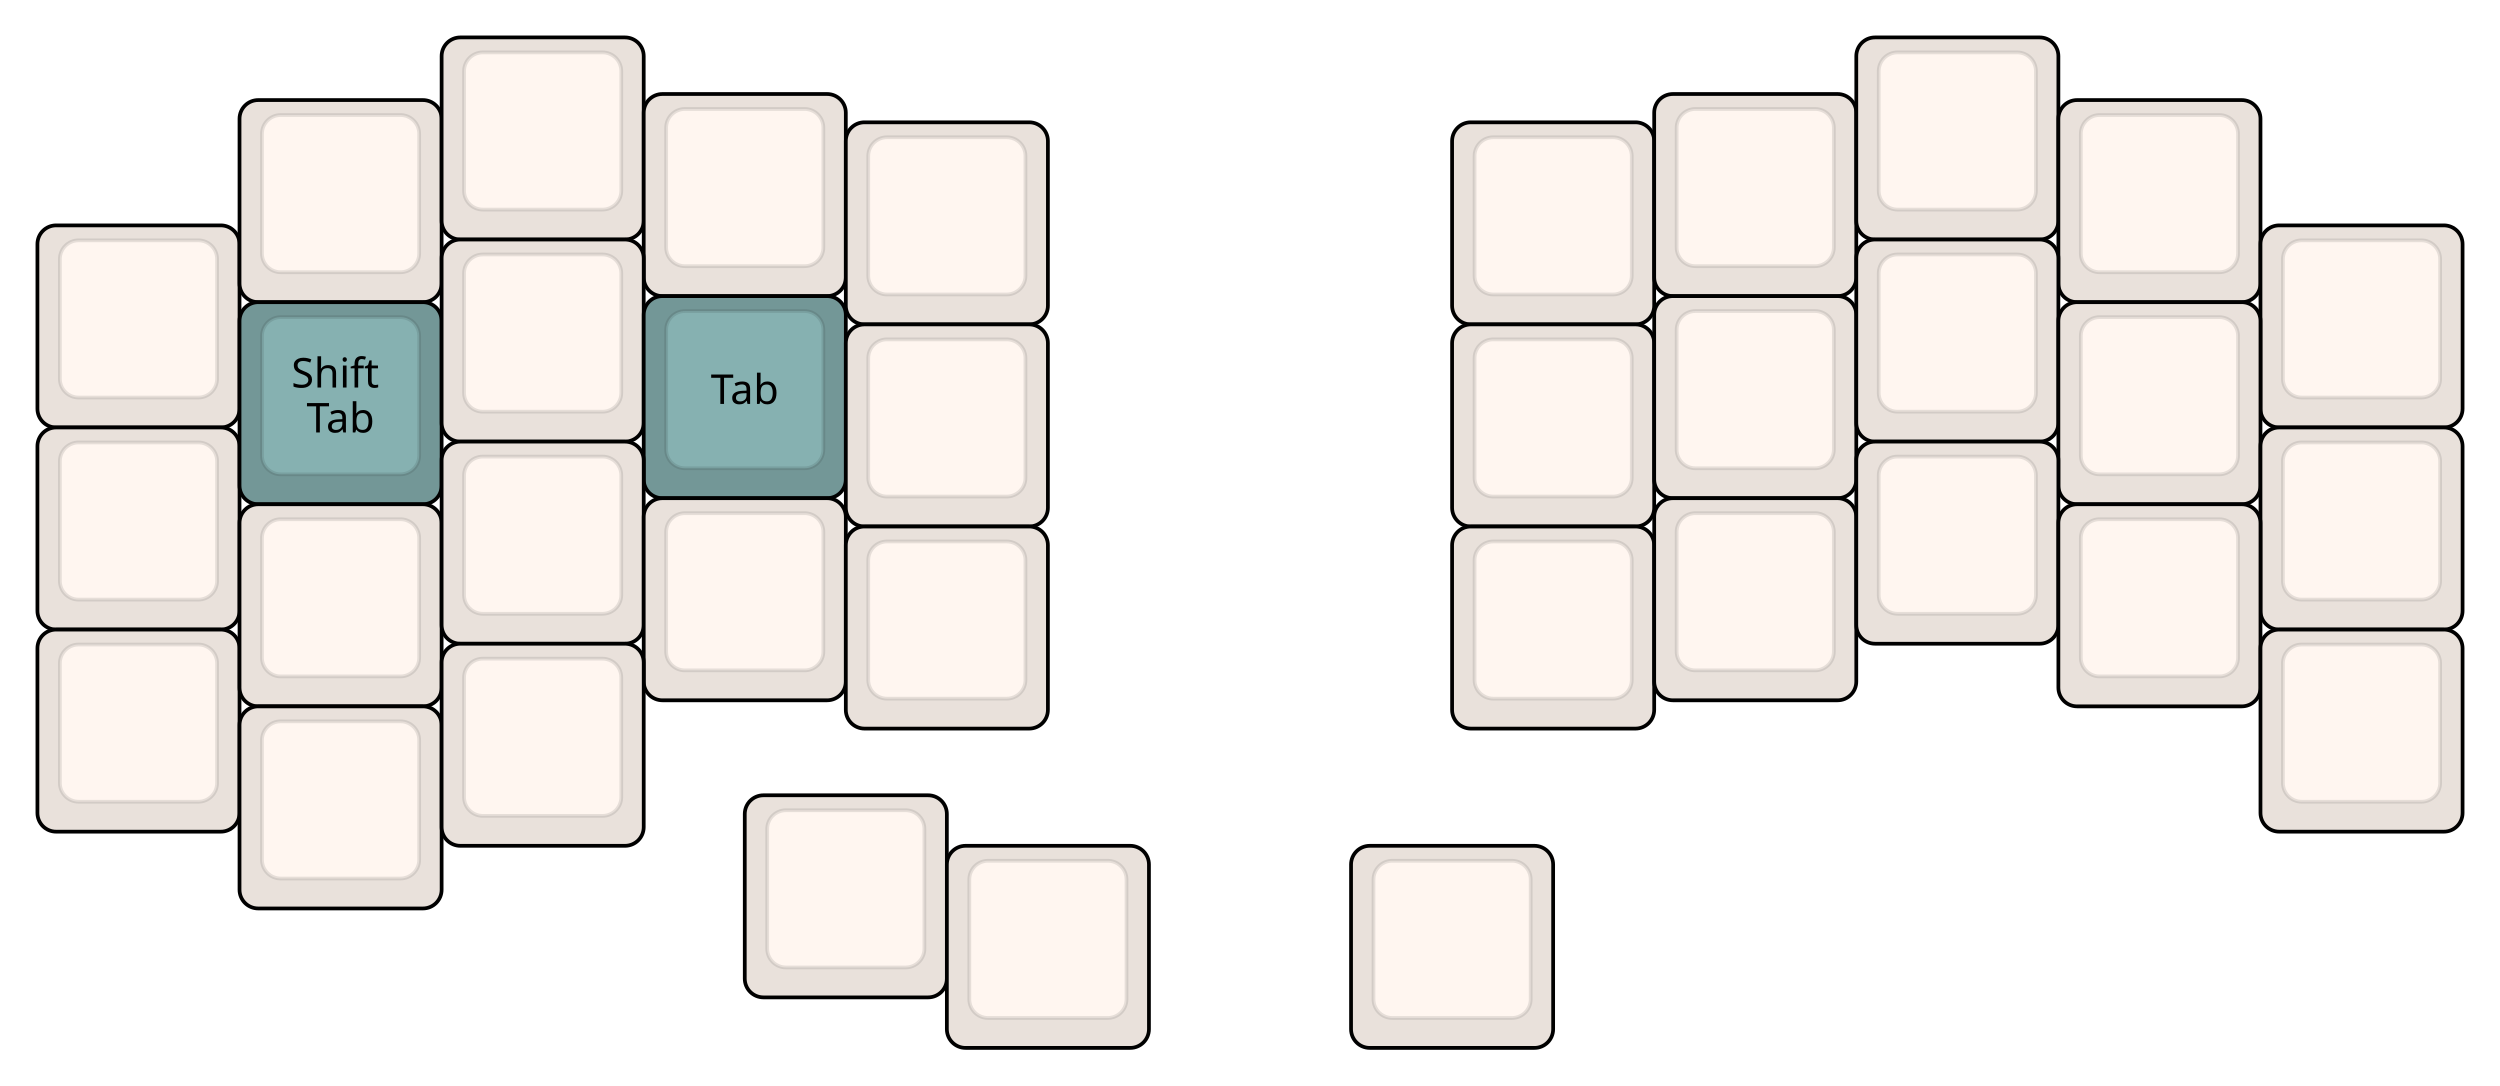
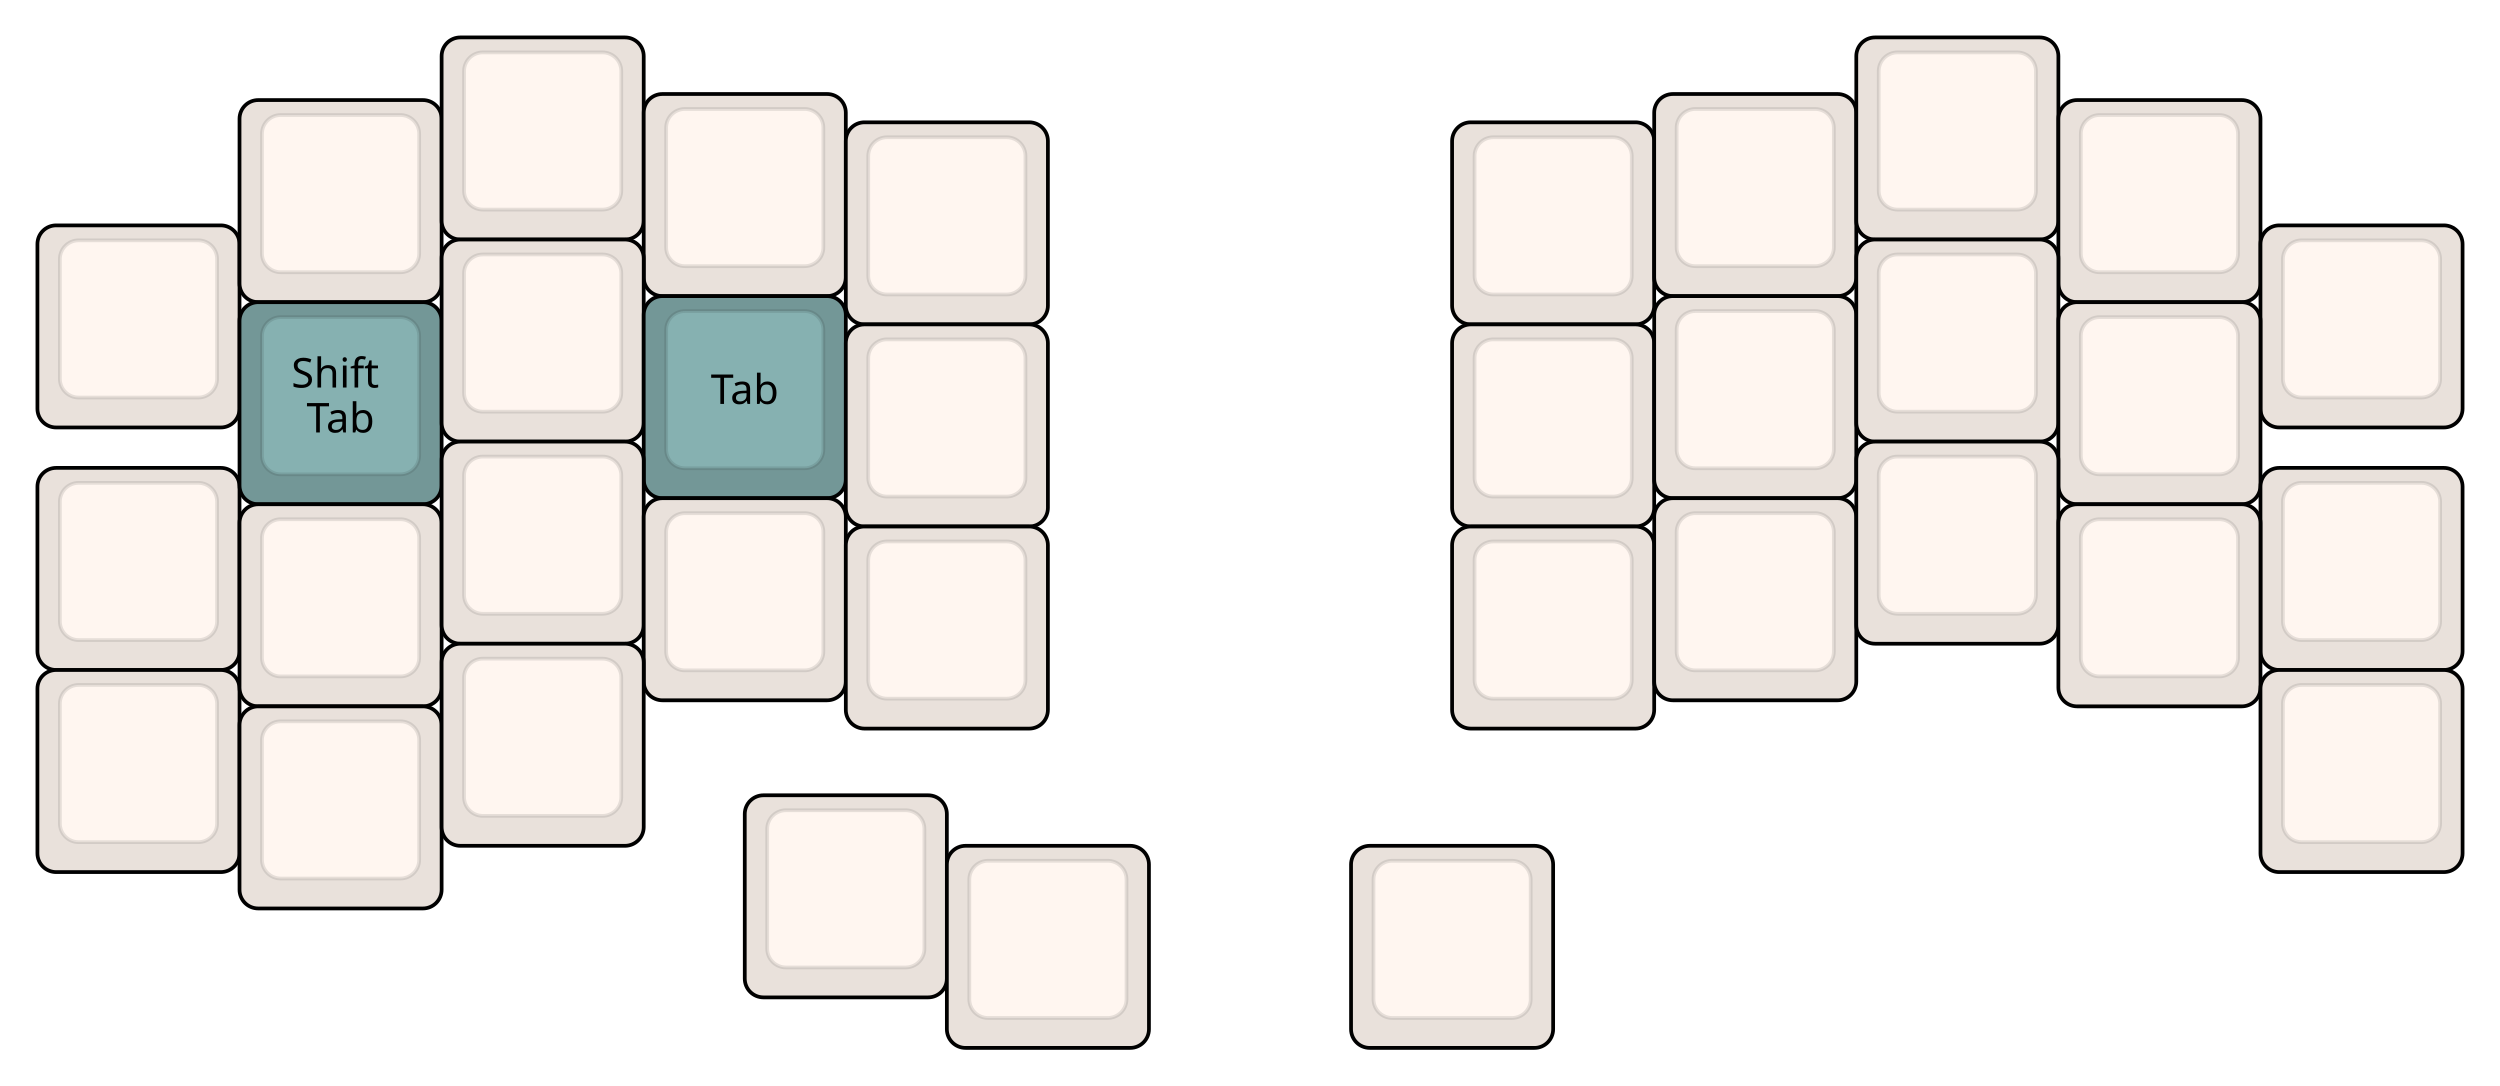
<svg xmlns="http://www.w3.org/2000/svg" width="668px" height="290x" viewBox="0 0 668 290">
  <style type="text/css">
    .keycap .border { stroke: black; stroke-width: 1; }
    .keycap .inner.border { stroke: rgba(0,0,0,.1); }
    .keycap { font-family: sans-serif; font-size: 11px}
    .keycap .sub { font-size: 9px}
  </style>
  <g class="keycap blank">
    <rect x="10" y="60.22" width="54" height="54" rx="5" fill="#e9e1db" class="outer border" />
    <rect x="16" y="64.22" width="42" height="42" rx="5" fill="#fff6f0" class="inner border" />
  </g>
  <g class="keycap blank">
    <rect x="64" y="26.74" width="54" height="54" rx="5" fill="#e9e1db" class="outer border" />
    <rect x="70" y="30.74" width="42" height="42" rx="5" fill="#fff6f0" class="inner border" />
  </g>
  <g class="keycap blank">
    <rect x="118" y="10" width="54" height="54" rx="5" fill="#e9e1db" class="outer border" />
    <rect x="124" y="14" width="42" height="42" rx="5" fill="#fff6f0" class="inner border" />
  </g>
  <g class="keycap blank">
    <rect x="172" y="25.12" width="54" height="54" rx="5" fill="#e9e1db" class="outer border" />
    <rect x="178" y="29.12" width="42" height="42" rx="5" fill="#fff6f0" class="inner border" />
  </g>
  <g class="keycap blank">
    <rect x="226" y="32.68" width="54" height="54" rx="5" fill="#e9e1db" class="outer border" />
    <rect x="232" y="36.68" width="42" height="42" rx="5" fill="#fff6f0" class="inner border" />
  </g>
  <g class="keycap blank">
    <rect x="388" y="32.68" width="54" height="54" rx="5" fill="#e9e1db" class="outer border" />
    <rect x="394" y="36.68" width="42" height="42" rx="5" fill="#fff6f0" class="inner border" />
  </g>
  <g class="keycap blank">
    <rect x="442" y="25.12" width="54" height="54" rx="5" fill="#e9e1db" class="outer border" />
    <rect x="448" y="29.12" width="42" height="42" rx="5" fill="#fff6f0" class="inner border" />
  </g>
  <g class="keycap blank">
    <rect x="496" y="10" width="54" height="54" rx="5" fill="#e9e1db" class="outer border" />
    <rect x="502" y="14" width="42" height="42" rx="5" fill="#fff6f0" class="inner border" />
  </g>
  <g class="keycap blank">
    <rect x="550" y="26.74" width="54" height="54" rx="5" fill="#e9e1db" class="outer border" />
    <rect x="556" y="30.74" width="42" height="42" rx="5" fill="#fff6f0" class="inner border" />
  </g>
  <g class="keycap blank">
    <rect x="604" y="60.22" width="54" height="54" rx="5" fill="#e9e1db" class="outer border" />
    <rect x="610" y="64.22" width="42" height="42" rx="5" fill="#fff6f0" class="inner border" />
  </g>
  <g class="keycap blank">
-     <rect x="10" y="114.22" width="54" height="54" rx="5" fill="#e9e1db" class="outer border" />
-     <rect x="16" y="118.22" width="42" height="42" rx="5" fill="#fff6f0" class="inner border" />
+     <rect x="10" y="125.02" width="54" height="54" rx="5" fill="#e9e1db" class="outer border" />
+     <rect x="16" y="129.02" width="42" height="42" rx="5" fill="#fff6f0" class="inner border" />
  </g>
  <g class="keycap mod_implicit">
    <rect x="64" y="80.74" width="54" height="54" rx="5" fill="#739797" class="outer border" />
    <rect x="70" y="84.74" width="42" height="42" rx="5" fill="#86b1b1" class="inner border" />
    <text x="91" y="99.74" text-anchor="middle" dominant-baseline="middle" class="main">
      <tspan x="91" dy="0">Shift</tspan>
      <tspan x="91" dy="12">Tab</tspan>
    </text>
  </g>
  <g class="keycap blank">
    <rect x="118" y="64" width="54" height="54" rx="5" fill="#e9e1db" class="outer border" />
    <rect x="124" y="68" width="42" height="42" rx="5" fill="#fff6f0" class="inner border" />
  </g>
  <g class="keycap mod_implicit">
    <rect x="172" y="79.12" width="54" height="54" rx="5" fill="#739797" class="outer border" />
    <rect x="178" y="83.12" width="42" height="42" rx="5" fill="#86b1b1" class="inner border" />
    <text x="199" y="104.12" text-anchor="middle" dominant-baseline="middle" class="main">
      <tspan x="199" dy="0">Tab</tspan>
    </text>
  </g>
  <g class="keycap blank">
    <rect x="226" y="86.68" width="54" height="54" rx="5" fill="#e9e1db" class="outer border" />
    <rect x="232" y="90.68" width="42" height="42" rx="5" fill="#fff6f0" class="inner border" />
  </g>
  <g class="keycap blank">
    <rect x="388" y="86.68" width="54" height="54" rx="5" fill="#e9e1db" class="outer border" />
    <rect x="394" y="90.68" width="42" height="42" rx="5" fill="#fff6f0" class="inner border" />
  </g>
  <g class="keycap blank">
    <rect x="442" y="79.12" width="54" height="54" rx="5" fill="#e9e1db" class="outer border" />
    <rect x="448" y="83.12" width="42" height="42" rx="5" fill="#fff6f0" class="inner border" />
  </g>
  <g class="keycap blank">
    <rect x="496" y="64" width="54" height="54" rx="5" fill="#e9e1db" class="outer border" />
    <rect x="502" y="68" width="42" height="42" rx="5" fill="#fff6f0" class="inner border" />
  </g>
  <g class="keycap blank">
    <rect x="550" y="80.74" width="54" height="54" rx="5" fill="#e9e1db" class="outer border" />
    <rect x="556" y="84.74" width="42" height="42" rx="5" fill="#fff6f0" class="inner border" />
  </g>
  <g class="keycap blank">
-     <rect x="604" y="114.22" width="54" height="54" rx="5" fill="#e9e1db" class="outer border" />
-     <rect x="610" y="118.22" width="42" height="42" rx="5" fill="#fff6f0" class="inner border" />
+     <rect x="604" y="125.02" width="54" height="54" rx="5" fill="#e9e1db" class="outer border" />
+     <rect x="610" y="129.02" width="42" height="42" rx="5" fill="#fff6f0" class="inner border" />
  </g>
  <g class="keycap blank">
-     <rect x="10" y="168.22" width="54" height="54" rx="5" fill="#e9e1db" class="outer border" />
-     <rect x="16" y="172.22" width="42" height="42" rx="5" fill="#fff6f0" class="inner border" />
+     <rect x="10" y="179.02" width="54" height="54" rx="5" fill="#e9e1db" class="outer border" />
+     <rect x="16" y="183.02" width="42" height="42" rx="5" fill="#fff6f0" class="inner border" />
  </g>
  <g class="keycap blank">
    <rect x="64" y="134.74" width="54" height="54" rx="5" fill="#e9e1db" class="outer border" />
    <rect x="70" y="138.74" width="42" height="42" rx="5" fill="#fff6f0" class="inner border" />
  </g>
  <g class="keycap blank">
    <rect x="118" y="118" width="54" height="54" rx="5" fill="#e9e1db" class="outer border" />
    <rect x="124" y="122" width="42" height="42" rx="5" fill="#fff6f0" class="inner border" />
  </g>
  <g class="keycap blank">
    <rect x="172" y="133.12" width="54" height="54" rx="5" fill="#e9e1db" class="outer border" />
    <rect x="178" y="137.12" width="42" height="42" rx="5" fill="#fff6f0" class="inner border" />
  </g>
  <g class="keycap blank">
    <rect x="226" y="140.68" width="54" height="54" rx="5" fill="#e9e1db" class="outer border" />
    <rect x="232" y="144.68" width="42" height="42" rx="5" fill="#fff6f0" class="inner border" />
  </g>
  <g class="keycap blank">
    <rect x="388" y="140.68" width="54" height="54" rx="5" fill="#e9e1db" class="outer border" />
    <rect x="394" y="144.68" width="42" height="42" rx="5" fill="#fff6f0" class="inner border" />
  </g>
  <g class="keycap blank">
    <rect x="442" y="133.12" width="54" height="54" rx="5" fill="#e9e1db" class="outer border" />
    <rect x="448" y="137.12" width="42" height="42" rx="5" fill="#fff6f0" class="inner border" />
  </g>
  <g class="keycap blank">
    <rect x="496" y="118" width="54" height="54" rx="5" fill="#e9e1db" class="outer border" />
    <rect x="502" y="122" width="42" height="42" rx="5" fill="#fff6f0" class="inner border" />
  </g>
  <g class="keycap blank">
    <rect x="550" y="134.74" width="54" height="54" rx="5" fill="#e9e1db" class="outer border" />
    <rect x="556" y="138.74" width="42" height="42" rx="5" fill="#fff6f0" class="inner border" />
  </g>
  <g class="keycap blank">
-     <rect x="604" y="168.22" width="54" height="54" rx="5" fill="#e9e1db" class="outer border" />
-     <rect x="610" y="172.22" width="42" height="42" rx="5" fill="#fff6f0" class="inner border" />
+     <rect x="604" y="179.02" width="54" height="54" rx="5" fill="#e9e1db" class="outer border" />
+     <rect x="610" y="183.02" width="42" height="42" rx="5" fill="#fff6f0" class="inner border" />
  </g>
  <g class="keycap blank">
    <rect x="64" y="188.74" width="54" height="54" rx="5" fill="#e9e1db" class="outer border" />
    <rect x="70" y="192.74" width="42" height="42" rx="5" fill="#fff6f0" class="inner border" />
  </g>
  <g class="keycap blank">
    <rect x="118" y="172" width="54" height="54" rx="5" fill="#e9e1db" class="outer border" />
    <rect x="124" y="176" width="42" height="42" rx="5" fill="#fff6f0" class="inner border" />
  </g>
  <g class="keycap blank">
    <rect x="199" y="212.5" width="54" height="54" rx="5" fill="#e9e1db" class="outer border" />
    <rect x="205" y="216.5" width="42" height="42" rx="5" fill="#fff6f0" class="inner border" />
  </g>
  <g class="keycap blank">
    <rect x="253" y="226" width="54" height="54" rx="5" fill="#e9e1db" class="outer border" />
    <rect x="259" y="230" width="42" height="42" rx="5" fill="#fff6f0" class="inner border" />
  </g>
  <g class="keycap blank">
    <rect x="361" y="226" width="54" height="54" rx="5" fill="#e9e1db" class="outer border" />
    <rect x="367" y="230" width="42" height="42" rx="5" fill="#fff6f0" class="inner border" />
  </g>
</svg>
